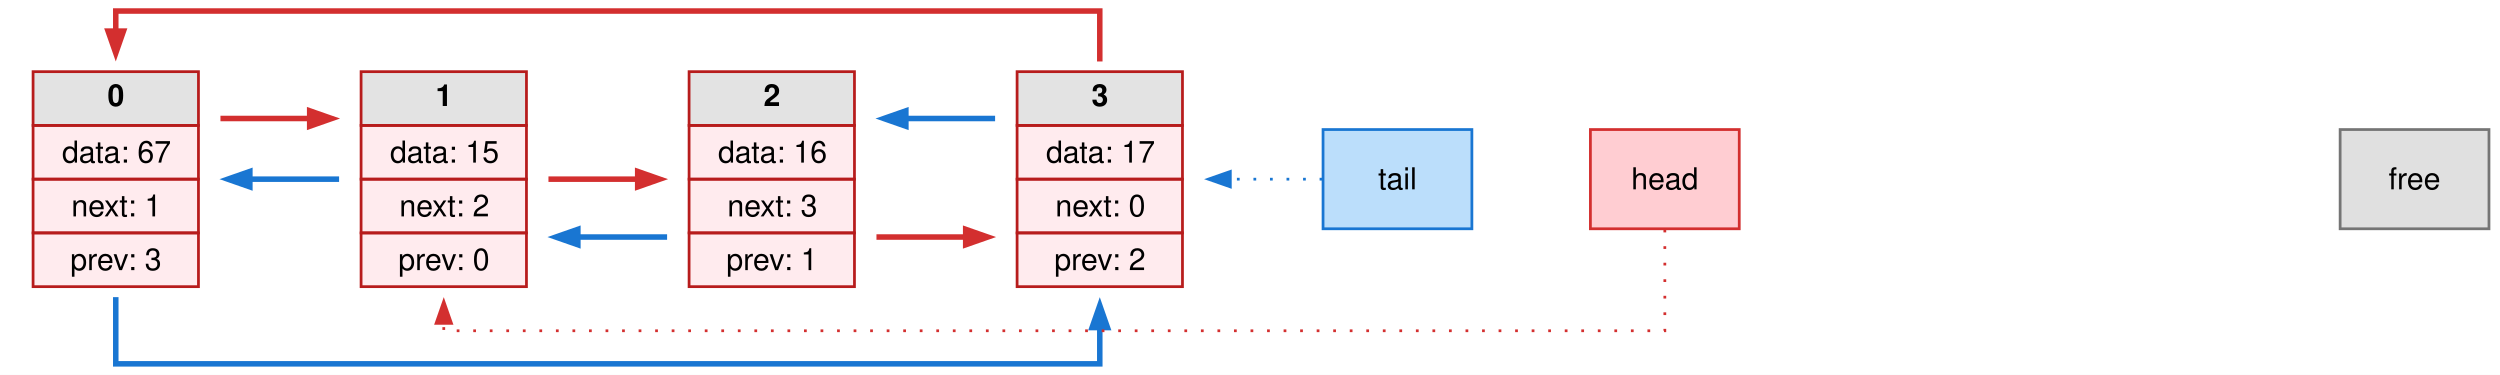
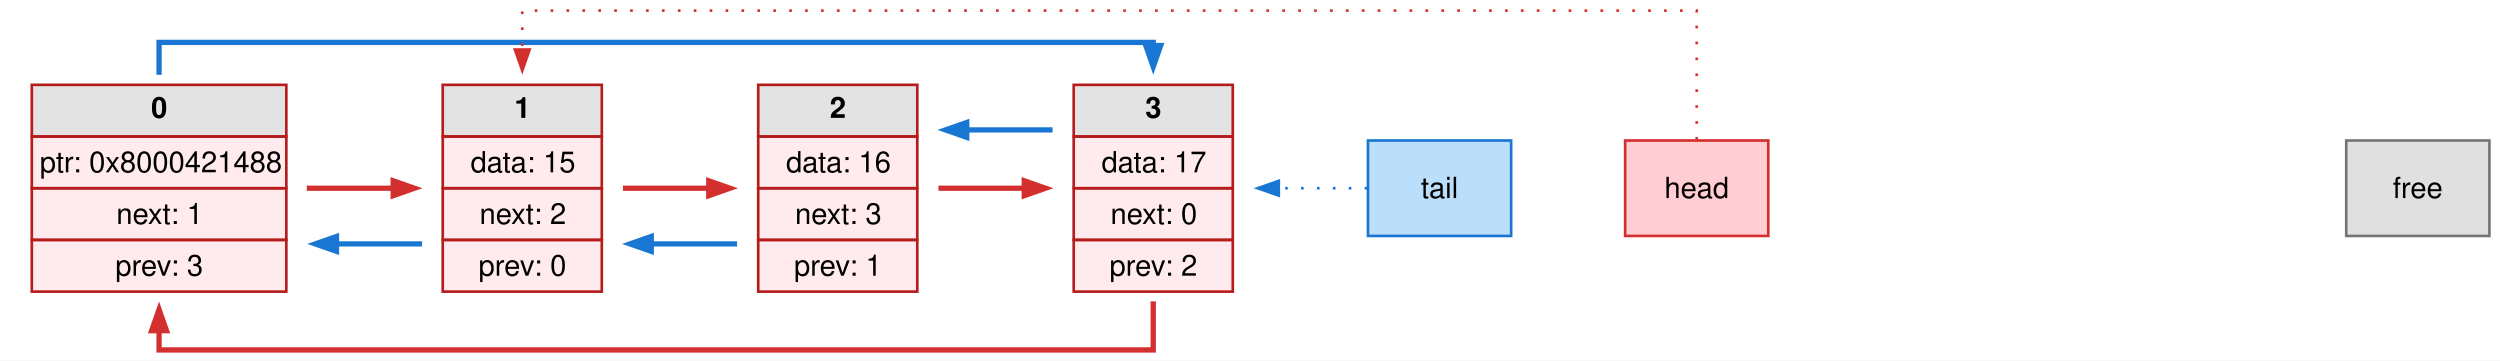
- <svg xmlns="http://www.w3.org/2000/svg" width="907pt" height="136pt" viewBox="0.00 0.00 907.00 136.00">
+ <svg xmlns="http://www.w3.org/2000/svg" width="943pt" height="136pt" viewBox="0.00 0.00 943.00 136.00">
  <g id="graph0" class="graph" transform="scale(1 1) rotate(0) translate(4 132)">
-     <polygon fill="white" stroke="none" points="-4,4 -4,-132 903,-132 903,4 -4,4" />
+     <polygon fill="white" stroke="none" points="-4,4 -4,-132 939,-132 939,4 -4,4" />
    <g id="node1" class="node">
-       <polygon fill="#ffebee" stroke="none" points="8,-28 8,-106 68,-106 68,-28 8,-28" />
-       <polygon fill="#e3e3e3" stroke="none" points="8,-86.5 8,-106 68,-106 68,-86.5 8,-86.5" />
-       <polygon fill="none" stroke="#b71c1c" points="8,-86.5 8,-106 68,-106 68,-86.5 8,-86.5" />
-       <text xml:space="preserve" text-anchor="start" x="35" y="-93.55" font-family="Helvetica,sans-Serif" font-weight="bold" font-size="11.00">0</text>
-       <polygon fill="none" stroke="#b71c1c" points="8,-67 8,-86.5 68,-86.5 68,-67 8,-67" />
-       <text xml:space="preserve" text-anchor="start" x="18.5" y="-73" font-family="Helvetica,sans-Serif" font-size="11.00">data: 67</text>
-       <polygon fill="none" stroke="#b71c1c" points="8,-47.5 8,-67 68,-67 68,-47.5 8,-47.5" />
-       <text xml:space="preserve" text-anchor="start" x="21.88" y="-53.5" font-family="Helvetica,sans-Serif" font-size="11.00">next: 1</text>
-       <polygon fill="none" stroke="#b71c1c" points="8,-28 8,-47.5 68,-47.5 68,-28 8,-28" />
-       <text xml:space="preserve" text-anchor="start" x="21.5" y="-34" font-family="Helvetica,sans-Serif" font-size="11.00">prev: 3</text>
+       <polygon fill="#ffebee" stroke="none" points="8,-22 8,-100 104,-100 104,-22 8,-22" />
+       <polygon fill="#e3e3e3" stroke="none" points="8,-80.5 8,-100 104,-100 104,-80.5 8,-80.5" />
+       <polygon fill="none" stroke="#b71c1c" points="8,-80.5 8,-100 104,-100 104,-80.5 8,-80.5" />
+       <text xml:space="preserve" text-anchor="start" x="53" y="-87.55" font-family="Helvetica,sans-Serif" font-weight="bold" font-size="11.00">0</text>
+       <polygon fill="none" stroke="#b71c1c" points="8,-61 8,-80.5 104,-80.5 104,-61 8,-61" />
+       <text xml:space="preserve" text-anchor="start" x="11" y="-67" font-family="Helvetica,sans-Serif" font-size="11.00">ptr: 0x8000421488</text>
+       <polygon fill="none" stroke="#b71c1c" points="8,-41.5 8,-61 104,-61 104,-41.5 8,-41.5" />
+       <text xml:space="preserve" text-anchor="start" x="39.88" y="-47.5" font-family="Helvetica,sans-Serif" font-size="11.00">next: 1</text>
+       <polygon fill="none" stroke="#b71c1c" points="8,-22 8,-41.5 104,-41.5 104,-22 8,-22" />
+       <text xml:space="preserve" text-anchor="start" x="39.5" y="-28" font-family="Helvetica,sans-Serif" font-size="11.00">prev: 3</text>
    </g>
    <g id="node2" class="node">
-       <polygon fill="#ffebee" stroke="none" points="127,-28 127,-106 187,-106 187,-28 127,-28" />
-       <polygon fill="#e3e3e3" stroke="none" points="127,-86.5 127,-106 187,-106 187,-86.5 127,-86.5" />
-       <polygon fill="none" stroke="#b71c1c" points="127,-86.5 127,-106 187,-106 187,-86.5 127,-86.5" />
-       <text xml:space="preserve" text-anchor="start" x="154" y="-93.55" font-family="Helvetica,sans-Serif" font-weight="bold" font-size="11.00">1</text>
-       <polygon fill="none" stroke="#b71c1c" points="127,-67 127,-86.5 187,-86.5 187,-67 127,-67" />
-       <text xml:space="preserve" text-anchor="start" x="137.5" y="-73" font-family="Helvetica,sans-Serif" font-size="11.00">data: 15</text>
-       <polygon fill="none" stroke="#b71c1c" points="127,-47.5 127,-67 187,-67 187,-47.5 127,-47.5" />
-       <text xml:space="preserve" text-anchor="start" x="140.88" y="-53.5" font-family="Helvetica,sans-Serif" font-size="11.00">next: 2</text>
-       <polygon fill="none" stroke="#b71c1c" points="127,-28 127,-47.5 187,-47.5 187,-28 127,-28" />
-       <text xml:space="preserve" text-anchor="start" x="140.5" y="-34" font-family="Helvetica,sans-Serif" font-size="11.00">prev: 0</text>
+       <polygon fill="#ffebee" stroke="none" points="163,-22 163,-100 223,-100 223,-22 163,-22" />
+       <polygon fill="#e3e3e3" stroke="none" points="163,-80.5 163,-100 223,-100 223,-80.5 163,-80.5" />
+       <polygon fill="none" stroke="#b71c1c" points="163,-80.5 163,-100 223,-100 223,-80.5 163,-80.5" />
+       <text xml:space="preserve" text-anchor="start" x="190" y="-87.55" font-family="Helvetica,sans-Serif" font-weight="bold" font-size="11.00">1</text>
+       <polygon fill="none" stroke="#b71c1c" points="163,-61 163,-80.5 223,-80.5 223,-61 163,-61" />
+       <text xml:space="preserve" text-anchor="start" x="173.5" y="-67" font-family="Helvetica,sans-Serif" font-size="11.00">data: 15</text>
+       <polygon fill="none" stroke="#b71c1c" points="163,-41.5 163,-61 223,-61 223,-41.5 163,-41.5" />
+       <text xml:space="preserve" text-anchor="start" x="176.88" y="-47.5" font-family="Helvetica,sans-Serif" font-size="11.00">next: 2</text>
+       <polygon fill="none" stroke="#b71c1c" points="163,-22 163,-41.5 223,-41.5 223,-22 163,-22" />
+       <text xml:space="preserve" text-anchor="start" x="176.5" y="-28" font-family="Helvetica,sans-Serif" font-size="11.00">prev: 0</text>
    </g>
    <g id="edge4" class="edge">
-       <path fill="none" stroke="#d32f2f" stroke-width="2" d="M75.98,-89C75.98,-89 108.35,-89 108.35,-89" />
-       <polygon fill="#d32f2f" stroke="#d32f2f" stroke-width="2" points="108.35,-91.8 116.35,-89 108.35,-86.2 108.35,-91.8" />
+       <path fill="none" stroke="#d32f2f" stroke-width="2" d="M111.72,-61C111.72,-61 144.31,-61 144.31,-61" />
+       <polygon fill="#d32f2f" stroke="#d32f2f" stroke-width="2" points="144.31,-63.8 152.31,-61 144.31,-58.2 144.31,-63.8" />
    </g>
    <g id="node4" class="node">
-       <polygon fill="#ffebee" stroke="none" points="365,-28 365,-106 425,-106 425,-28 365,-28" />
-       <polygon fill="#e3e3e3" stroke="none" points="365,-86.5 365,-106 425,-106 425,-86.5 365,-86.5" />
-       <polygon fill="none" stroke="#b71c1c" points="365,-86.5 365,-106 425,-106 425,-86.5 365,-86.5" />
-       <text xml:space="preserve" text-anchor="start" x="392" y="-93.55" font-family="Helvetica,sans-Serif" font-weight="bold" font-size="11.00">3</text>
-       <polygon fill="none" stroke="#b71c1c" points="365,-67 365,-86.5 425,-86.5 425,-67 365,-67" />
-       <text xml:space="preserve" text-anchor="start" x="375.5" y="-73" font-family="Helvetica,sans-Serif" font-size="11.00">data: 17</text>
-       <polygon fill="none" stroke="#b71c1c" points="365,-47.5 365,-67 425,-67 425,-47.5 365,-47.5" />
-       <text xml:space="preserve" text-anchor="start" x="378.88" y="-53.5" font-family="Helvetica,sans-Serif" font-size="11.00">next: 0</text>
-       <polygon fill="none" stroke="#b71c1c" points="365,-28 365,-47.5 425,-47.5 425,-28 365,-28" />
-       <text xml:space="preserve" text-anchor="start" x="378.5" y="-34" font-family="Helvetica,sans-Serif" font-size="11.00">prev: 2</text>
+       <polygon fill="#ffebee" stroke="none" points="401,-22 401,-100 461,-100 461,-22 401,-22" />
+       <polygon fill="#e3e3e3" stroke="none" points="401,-80.5 401,-100 461,-100 461,-80.5 401,-80.5" />
+       <polygon fill="none" stroke="#b71c1c" points="401,-80.5 401,-100 461,-100 461,-80.5 401,-80.5" />
+       <text xml:space="preserve" text-anchor="start" x="428" y="-87.55" font-family="Helvetica,sans-Serif" font-weight="bold" font-size="11.00">3</text>
+       <polygon fill="none" stroke="#b71c1c" points="401,-61 401,-80.5 461,-80.5 461,-61 401,-61" />
+       <text xml:space="preserve" text-anchor="start" x="411.5" y="-67" font-family="Helvetica,sans-Serif" font-size="11.00">data: 17</text>
+       <polygon fill="none" stroke="#b71c1c" points="401,-41.5 401,-61 461,-61 461,-41.5 401,-41.5" />
+       <text xml:space="preserve" text-anchor="start" x="414.88" y="-47.5" font-family="Helvetica,sans-Serif" font-size="11.00">next: 0</text>
+       <polygon fill="none" stroke="#b71c1c" points="401,-22 401,-41.5 461,-41.5 461,-22 401,-22" />
+       <text xml:space="preserve" text-anchor="start" x="414.5" y="-28" font-family="Helvetica,sans-Serif" font-size="11.00">prev: 2</text>
    </g>
    <g id="edge8" class="edge">
-       <path fill="none" stroke="#1976d2" stroke-width="2" d="M38,-24.19C38,-11.06 38,0 38,0 38,0 395,0 395,0 395,0 395,-13.16 395,-13.16" />
-       <polygon fill="#1976d2" stroke="#1976d2" stroke-width="2" points="392.2,-13.16 395,-21.16 397.8,-13.16 392.2,-13.16" />
+       <path fill="none" stroke="#1976d2" stroke-width="2" d="M56,-103.79C56,-110.89 56,-116 56,-116 56,-116 431,-116 431,-116 431,-116 431,-114.78 431,-114.78" />
+       <polygon fill="#1976d2" stroke="#1976d2" stroke-width="2" points="433.8,-114.82 431,-106.82 428.2,-114.82 433.8,-114.82" />
    </g>
    <g id="edge9" class="edge">
-       <path fill="none" stroke="#1976d2" stroke-width="2" d="M119.02,-67C119.02,-67 86.65,-67 86.65,-67" />
-       <polygon fill="#1976d2" stroke="#1976d2" stroke-width="2" points="86.65,-64.2 78.65,-67 86.65,-69.8 86.65,-64.2" />
+       <path fill="none" stroke="#1976d2" stroke-width="2" d="M155.2,-40C155.2,-40 122.92,-40 122.92,-40" />
+       <polygon fill="#1976d2" stroke="#1976d2" stroke-width="2" points="122.92,-37.2 114.92,-40 122.92,-42.8 122.92,-37.2" />
    </g>
    <g id="node3" class="node">
-       <polygon fill="#ffebee" stroke="none" points="246,-28 246,-106 306,-106 306,-28 246,-28" />
-       <polygon fill="#e3e3e3" stroke="none" points="246,-86.5 246,-106 306,-106 306,-86.5 246,-86.5" />
-       <polygon fill="none" stroke="#b71c1c" points="246,-86.5 246,-106 306,-106 306,-86.5 246,-86.5" />
-       <text xml:space="preserve" text-anchor="start" x="273" y="-93.55" font-family="Helvetica,sans-Serif" font-weight="bold" font-size="11.00">2</text>
-       <polygon fill="none" stroke="#b71c1c" points="246,-67 246,-86.5 306,-86.5 306,-67 246,-67" />
-       <text xml:space="preserve" text-anchor="start" x="256.5" y="-73" font-family="Helvetica,sans-Serif" font-size="11.00">data: 16</text>
-       <polygon fill="none" stroke="#b71c1c" points="246,-47.5 246,-67 306,-67 306,-47.5 246,-47.5" />
-       <text xml:space="preserve" text-anchor="start" x="259.88" y="-53.5" font-family="Helvetica,sans-Serif" font-size="11.00">next: 3</text>
-       <polygon fill="none" stroke="#b71c1c" points="246,-28 246,-47.5 306,-47.5 306,-28 246,-28" />
-       <text xml:space="preserve" text-anchor="start" x="259.5" y="-34" font-family="Helvetica,sans-Serif" font-size="11.00">prev: 1</text>
+       <polygon fill="#ffebee" stroke="none" points="282,-22 282,-100 342,-100 342,-22 282,-22" />
+       <polygon fill="#e3e3e3" stroke="none" points="282,-80.5 282,-100 342,-100 342,-80.5 282,-80.5" />
+       <polygon fill="none" stroke="#b71c1c" points="282,-80.5 282,-100 342,-100 342,-80.5 282,-80.5" />
+       <text xml:space="preserve" text-anchor="start" x="309" y="-87.55" font-family="Helvetica,sans-Serif" font-weight="bold" font-size="11.00">2</text>
+       <polygon fill="none" stroke="#b71c1c" points="282,-61 282,-80.5 342,-80.5 342,-61 282,-61" />
+       <text xml:space="preserve" text-anchor="start" x="292.5" y="-67" font-family="Helvetica,sans-Serif" font-size="11.00">data: 16</text>
+       <polygon fill="none" stroke="#b71c1c" points="282,-41.5 282,-61 342,-61 342,-41.5 282,-41.5" />
+       <text xml:space="preserve" text-anchor="start" x="295.88" y="-47.5" font-family="Helvetica,sans-Serif" font-size="11.00">next: 3</text>
+       <polygon fill="none" stroke="#b71c1c" points="282,-22 282,-41.5 342,-41.5 342,-22 282,-22" />
+       <text xml:space="preserve" text-anchor="start" x="295.5" y="-28" font-family="Helvetica,sans-Serif" font-size="11.00">prev: 1</text>
    </g>
    <g id="edge5" class="edge">
-       <path fill="none" stroke="#d32f2f" stroke-width="2" d="M194.98,-67C194.98,-67 227.35,-67 227.35,-67" />
-       <polygon fill="#d32f2f" stroke="#d32f2f" stroke-width="2" points="227.35,-69.8 235.35,-67 227.35,-64.2 227.35,-69.8" />
+       <path fill="none" stroke="#d32f2f" stroke-width="2" d="M230.98,-61C230.98,-61 263.35,-61 263.35,-61" />
+       <polygon fill="#d32f2f" stroke="#d32f2f" stroke-width="2" points="263.35,-63.8 271.35,-61 263.35,-58.2 263.35,-63.8" />
    </g>
    <g id="edge10" class="edge">
-       <path fill="none" stroke="#1976d2" stroke-width="2" d="M238.02,-46C238.02,-46 205.65,-46 205.65,-46" />
-       <polygon fill="#1976d2" stroke="#1976d2" stroke-width="2" points="205.65,-43.2 197.65,-46 205.65,-48.8 205.65,-43.2" />
+       <path fill="none" stroke="#1976d2" stroke-width="2" d="M274.02,-40C274.02,-40 241.65,-40 241.65,-40" />
+       <polygon fill="#1976d2" stroke="#1976d2" stroke-width="2" points="241.65,-37.2 233.65,-40 241.65,-42.8 241.65,-37.2" />
    </g>
    <g id="edge6" class="edge">
-       <path fill="none" stroke="#d32f2f" stroke-width="2" d="M313.98,-46C313.98,-46 346.35,-46 346.35,-46" />
-       <polygon fill="#d32f2f" stroke="#d32f2f" stroke-width="2" points="346.35,-48.8 354.35,-46 346.35,-43.2 346.35,-48.8" />
+       <path fill="none" stroke="#d32f2f" stroke-width="2" d="M349.98,-61C349.98,-61 382.35,-61 382.35,-61" />
+       <polygon fill="#d32f2f" stroke="#d32f2f" stroke-width="2" points="382.35,-63.8 390.35,-61 382.35,-58.2 382.35,-63.8" />
    </g>
    <g id="edge7" class="edge">
-       <path fill="none" stroke="#d32f2f" stroke-width="2" d="M395,-109.7C395,-119.95 395,-128 395,-128 395,-128 38,-128 38,-128 38,-128 38,-120.73 38,-120.73" />
-       <polygon fill="#d32f2f" stroke="#d32f2f" stroke-width="2" points="40.8,-120.73 38,-112.73 35.2,-120.73 40.8,-120.73" />
+       <path fill="none" stroke="#d32f2f" stroke-width="2" d="M431,-18.3C431,-8.05 431,0 431,0 431,0 56,0 56,0 56,0 56,-7.27 56,-7.27" />
+       <polygon fill="#d32f2f" stroke="#d32f2f" stroke-width="2" points="53.2,-7.27 56,-15.27 58.8,-7.27 53.2,-7.27" />
    </g>
    <g id="edge11" class="edge">
-       <path fill="none" stroke="#1976d2" stroke-width="2" d="M357.02,-89C357.02,-89 324.65,-89 324.65,-89" />
-       <polygon fill="#1976d2" stroke="#1976d2" stroke-width="2" points="324.65,-86.2 316.65,-89 324.65,-91.8 324.65,-86.2" />
+       <path fill="none" stroke="#1976d2" stroke-width="2" d="M393.02,-83C393.02,-83 360.65,-83 360.65,-83" />
+       <polygon fill="#1976d2" stroke="#1976d2" stroke-width="2" points="360.65,-80.2 352.65,-83 360.65,-85.8 360.65,-80.2" />
    </g>
    <g id="node9" class="node">
-       <polygon fill="#ffcdd2" stroke="#d32f2f" points="627,-85 573,-85 573,-49 627,-49 627,-85" />
-       <text xml:space="preserve" text-anchor="middle" x="600" y="-63.3" font-family="Helvetica,sans-Serif" font-size="11.00">head</text>
+       <polygon fill="#ffcdd2" stroke="#d32f2f" points="663,-79 609,-79 609,-43 663,-43 663,-79" />
+       <text xml:space="preserve" text-anchor="middle" x="636" y="-57.3" font-family="Helvetica,sans-Serif" font-size="11.00">head</text>
    </g>
    <g id="edge12" class="edge">
-       <path fill="none" stroke="#d32f2f" stroke-dasharray="1,5" d="M600,-48.69C600,-32.69 600,-12 600,-12 600,-12 157,-12 157,-12 157,-12 157,-14.69 157,-14.69" />
-       <polygon fill="#d32f2f" stroke="#d32f2f" points="154.2,-14.69 157,-22.69 159.8,-14.69 154.2,-14.69" />
+       <path fill="none" stroke="#d32f2f" stroke-dasharray="1,5" d="M636,-79.31C636,-99.15 636,-128 636,-128 636,-128 193,-128 193,-128 193,-128 193,-113.33 193,-113.33" />
+       <polygon fill="#d32f2f" stroke="#d32f2f" points="195.8,-113.32 193,-105.33 190.2,-113.33 195.8,-113.32" />
    </g>
    <g id="node10" class="node">
-       <polygon fill="#bbdefb" stroke="#1976d2" points="530,-85 476,-85 476,-49 530,-49 530,-85" />
-       <text xml:space="preserve" text-anchor="middle" x="503" y="-63.3" font-family="Helvetica,sans-Serif" font-size="11.00">tail</text>
+       <polygon fill="#bbdefb" stroke="#1976d2" points="566,-79 512,-79 512,-43 566,-43 566,-79" />
+       <text xml:space="preserve" text-anchor="middle" x="539" y="-57.3" font-family="Helvetica,sans-Serif" font-size="11.00">tail</text>
    </g>
    <g id="edge13" class="edge">
-       <path fill="none" stroke="#1976d2" stroke-dasharray="1,5" d="M475.75,-67C475.75,-67 442.36,-67 442.36,-67" />
-       <polygon fill="#1976d2" stroke="#1976d2" points="442.36,-64.2 434.36,-67 442.36,-69.8 442.36,-64.2" />
+       <path fill="none" stroke="#1976d2" stroke-dasharray="1,5" d="M511.75,-61C511.75,-61 478.36,-61 478.36,-61" />
+       <polygon fill="#1976d2" stroke="#1976d2" points="478.36,-58.2 470.36,-61 478.36,-63.8 478.36,-58.2" />
    </g>
    <g id="node11" class="node">
-       <polygon fill="#e0e0e0" stroke="#757575" points="899,-85 845,-85 845,-49 899,-49 899,-85" />
-       <text xml:space="preserve" text-anchor="middle" x="872" y="-63.3" font-family="Helvetica,sans-Serif" font-size="11.00">free</text>
+       <polygon fill="#e0e0e0" stroke="#757575" points="935,-79 881,-79 881,-43 935,-43 935,-79" />
+       <text xml:space="preserve" text-anchor="middle" x="908" y="-57.3" font-family="Helvetica,sans-Serif" font-size="11.00">free</text>
    </g>
  </g>
</svg>
